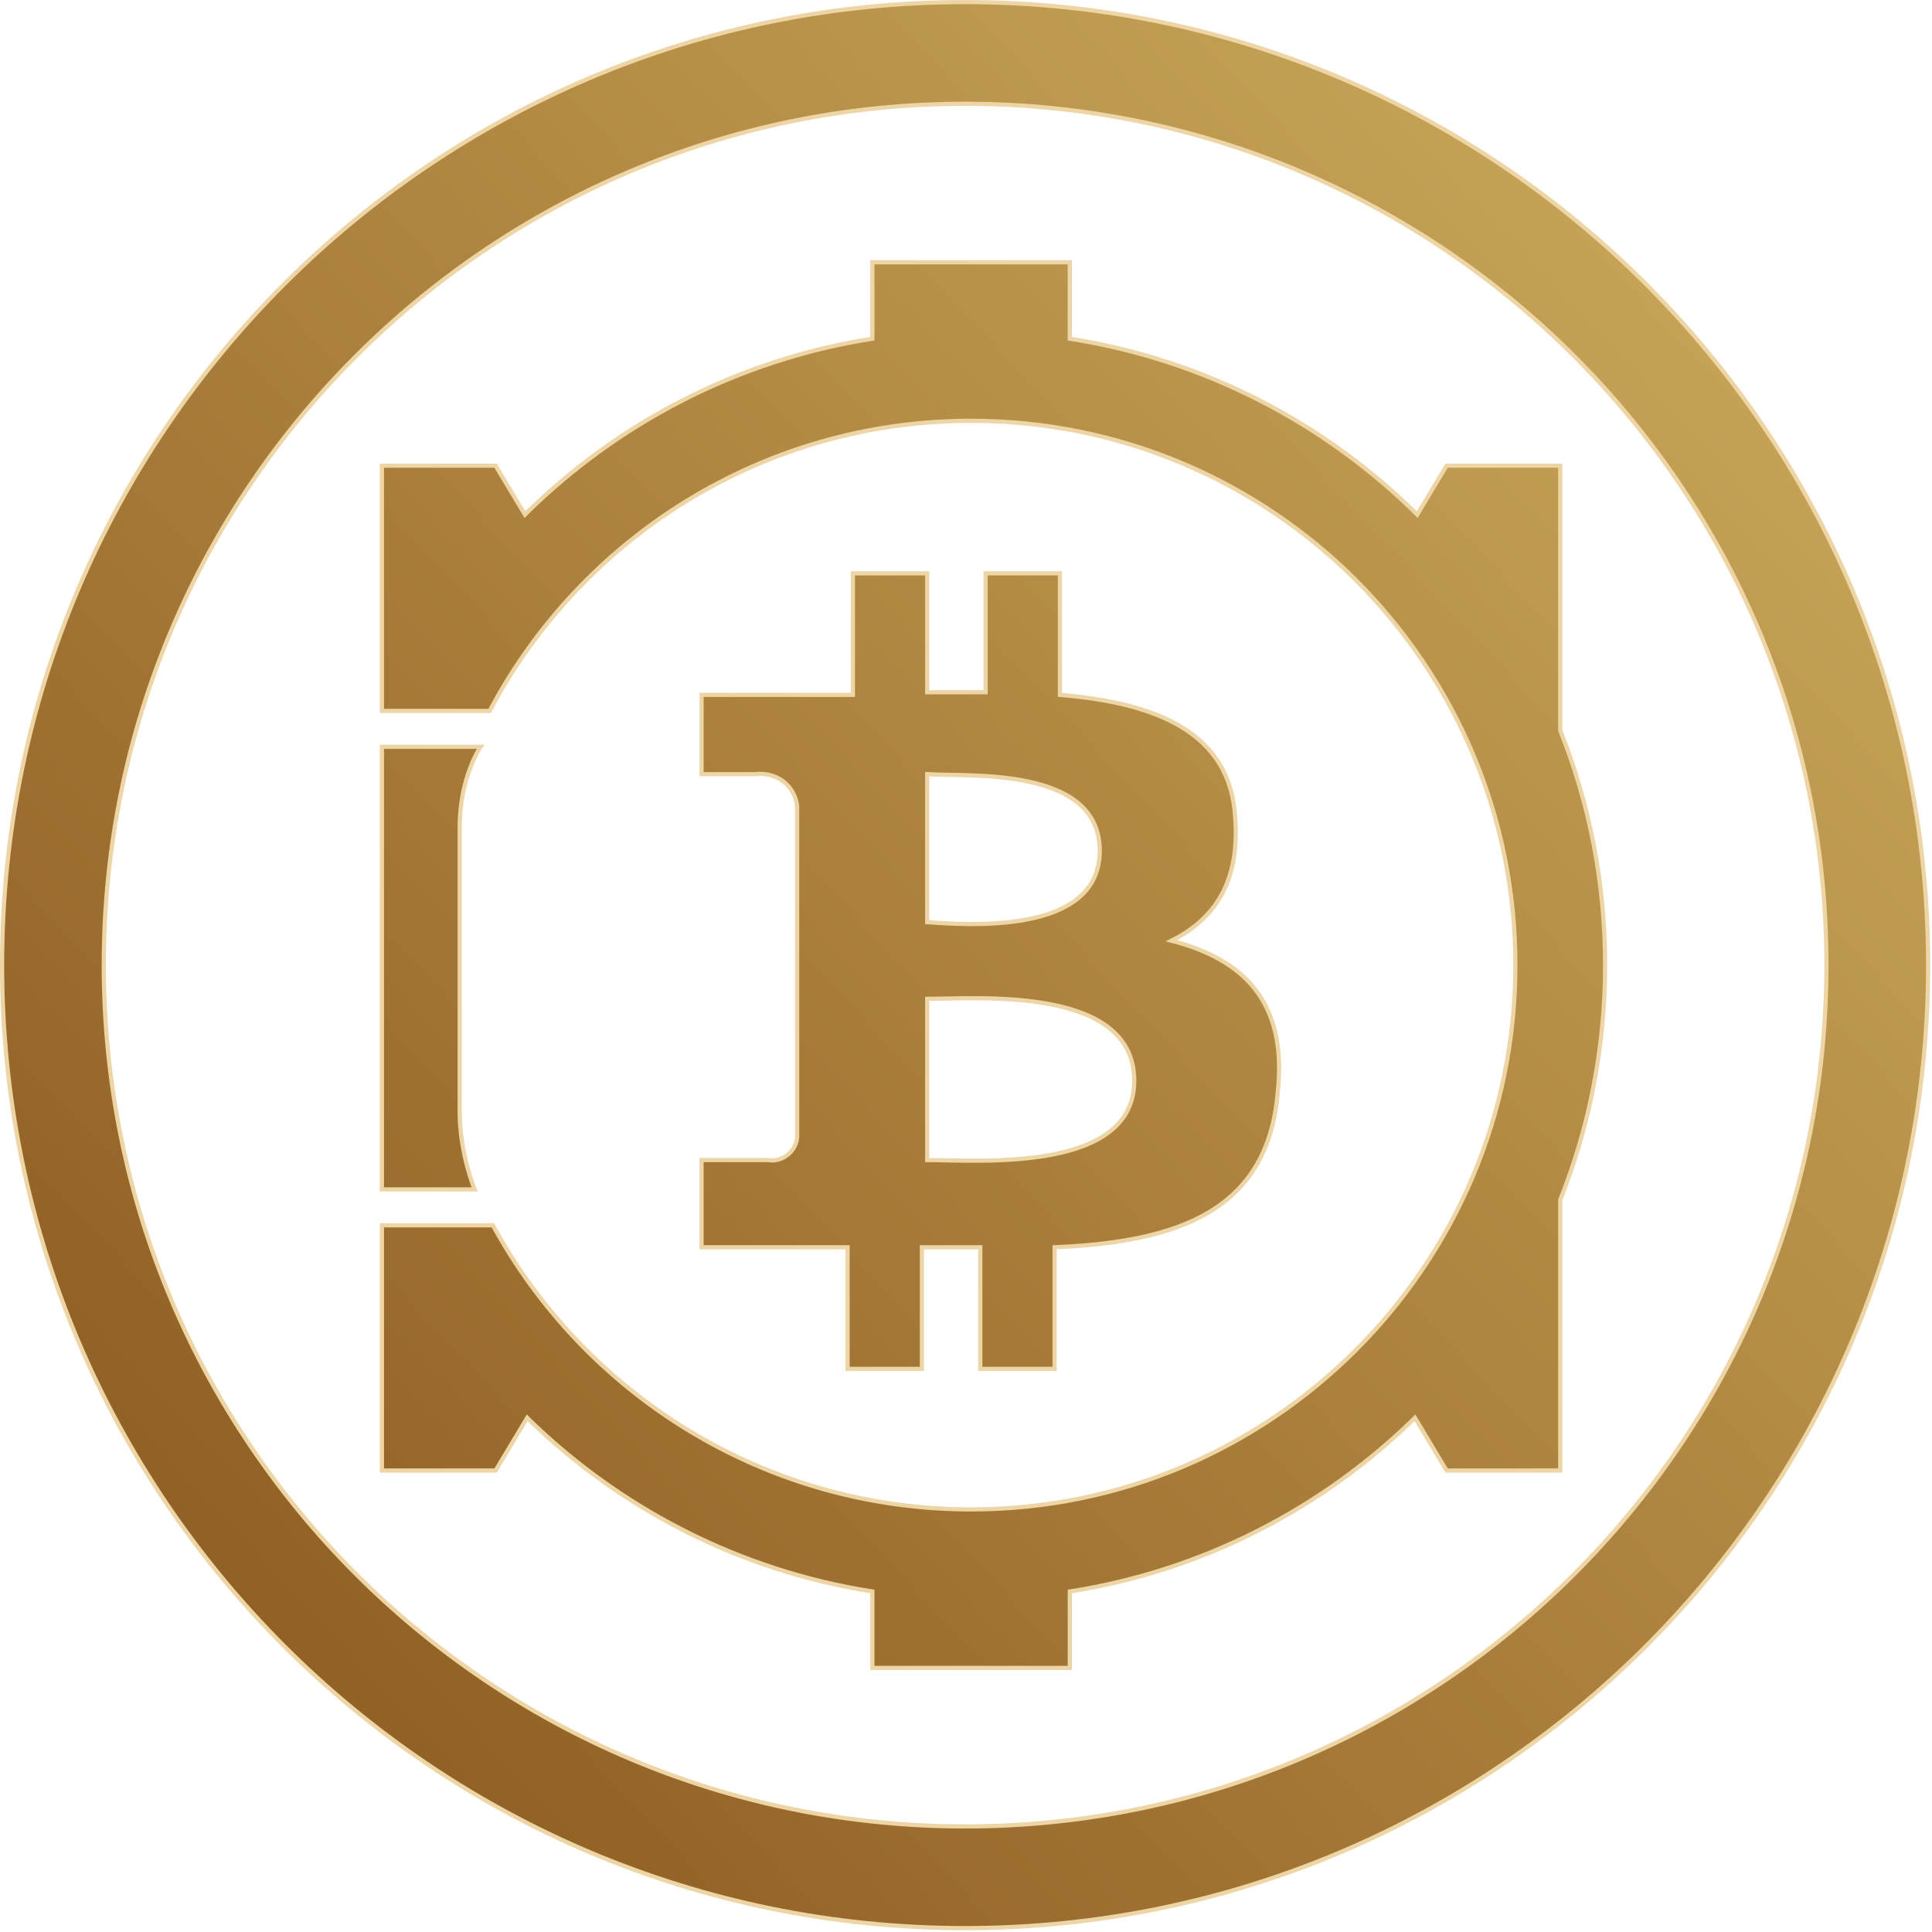
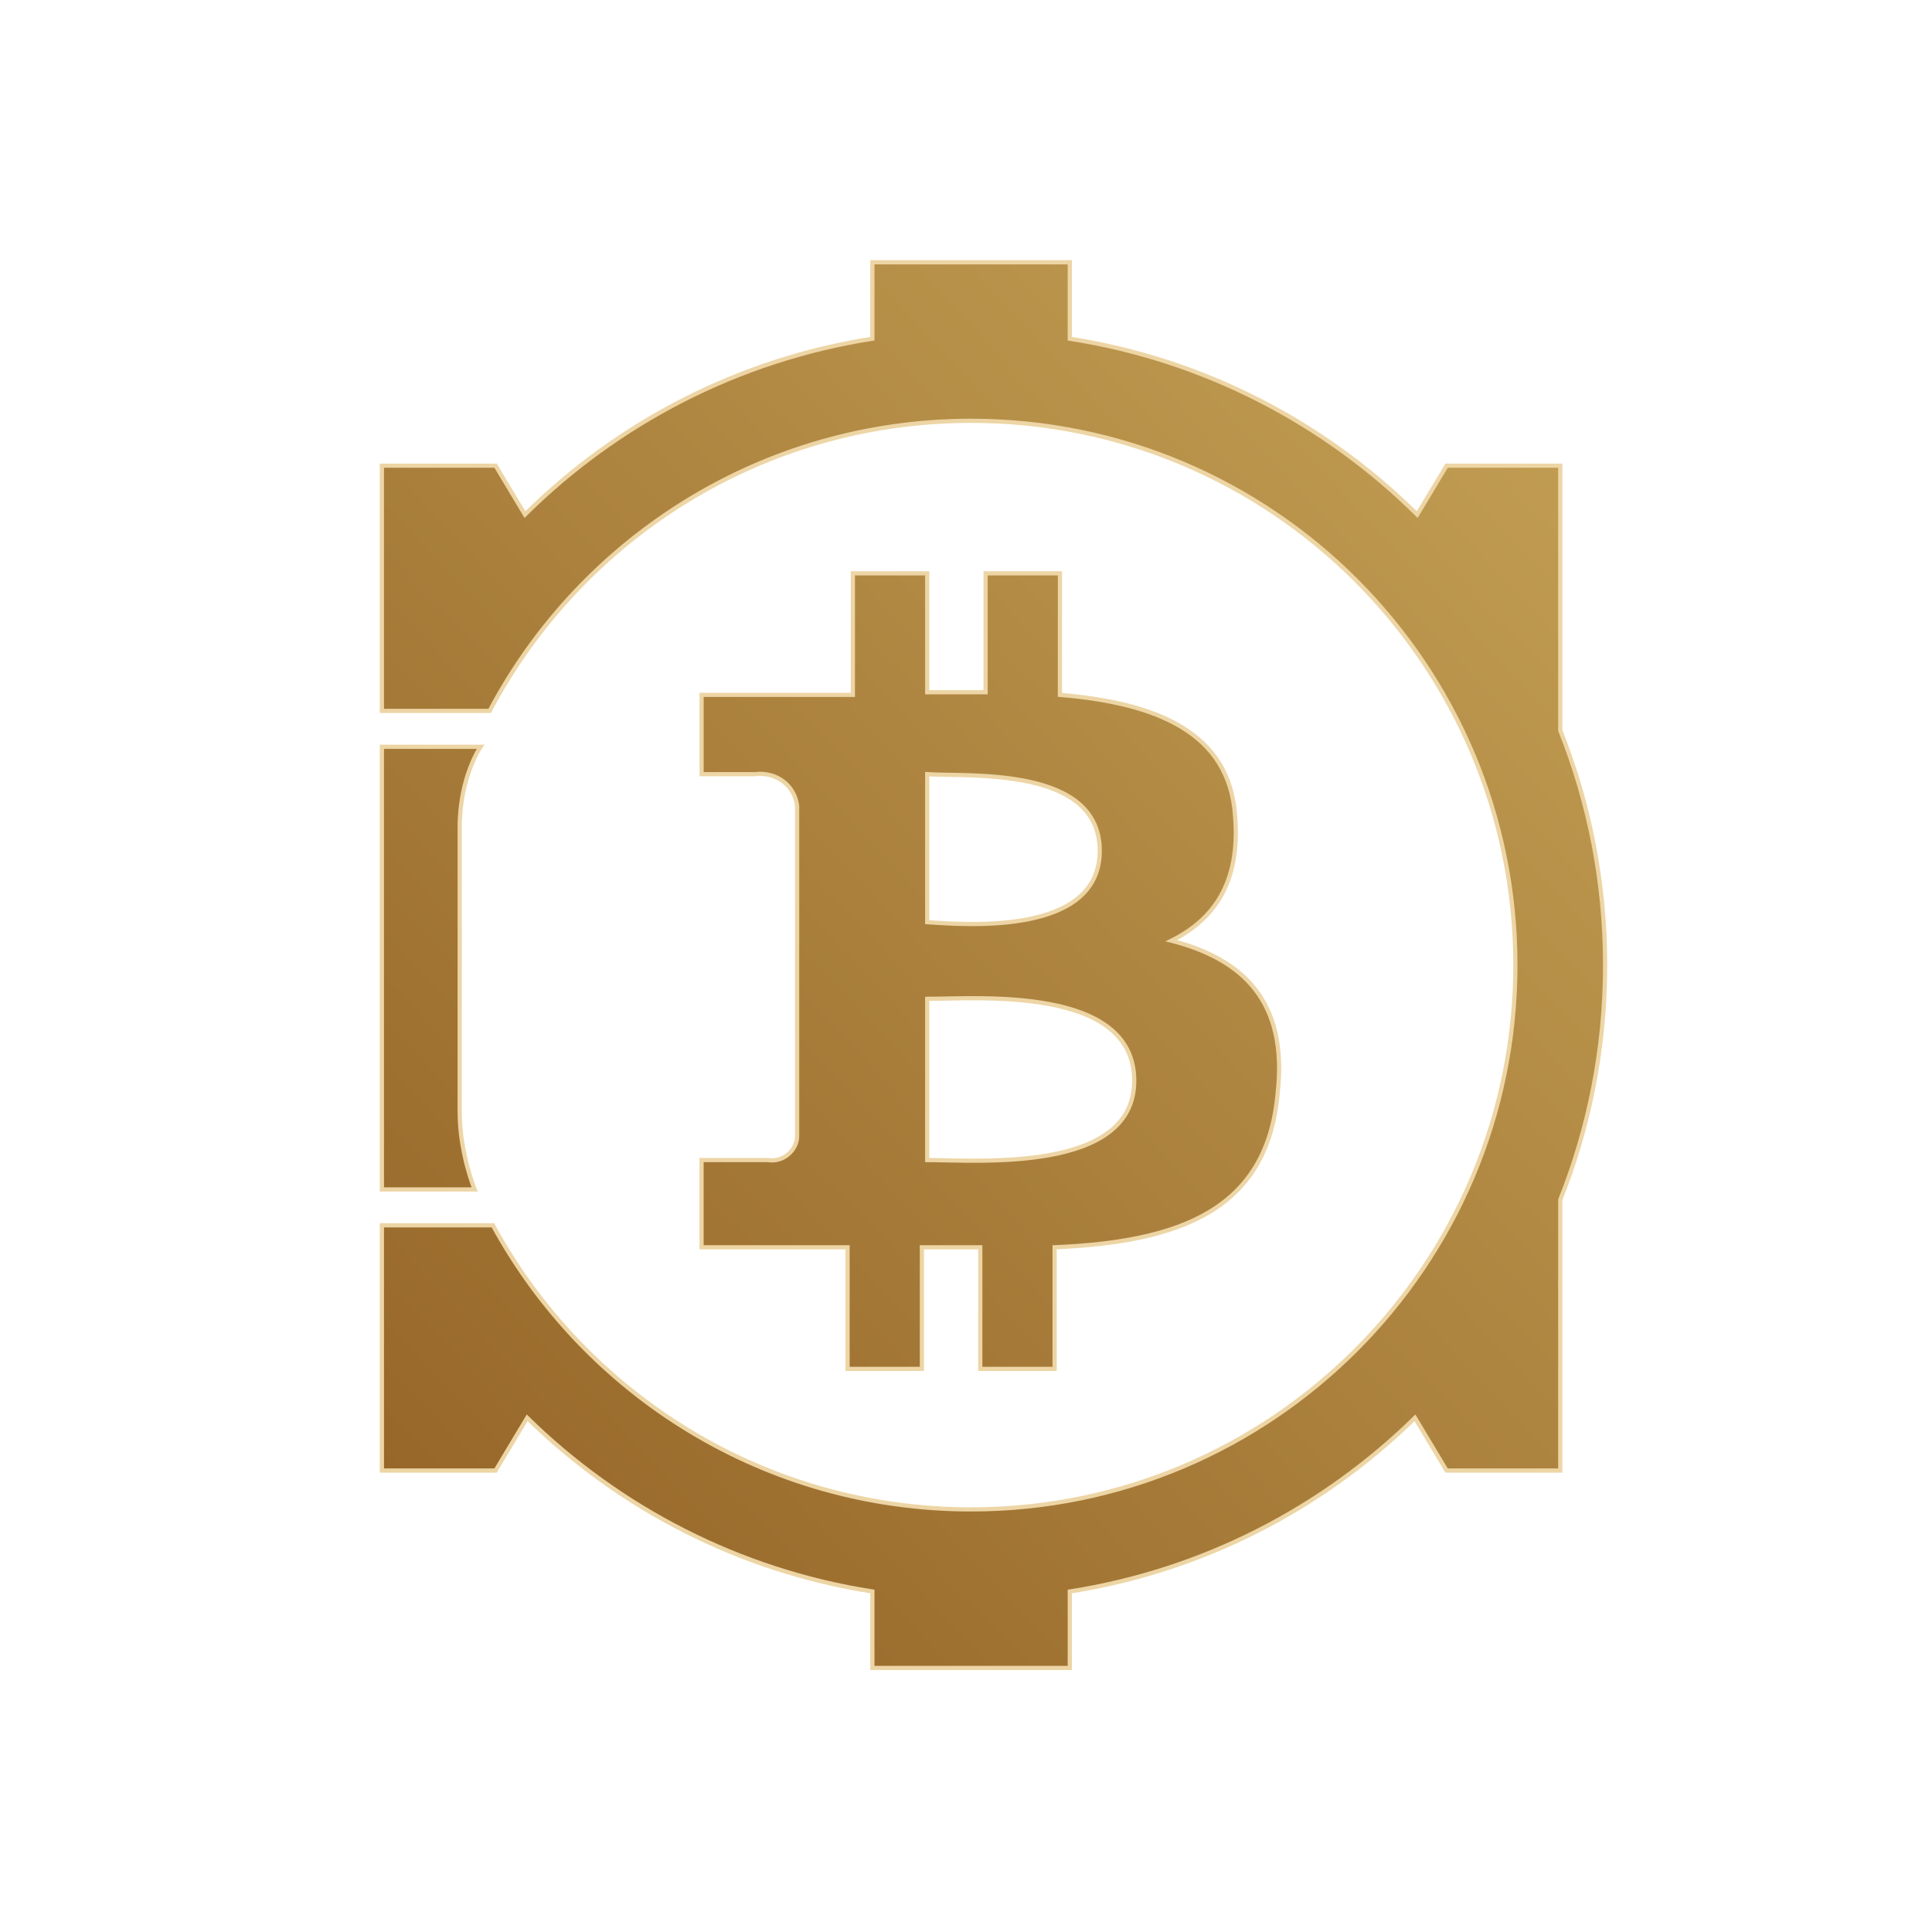
<svg xmlns="http://www.w3.org/2000/svg" width="323" height="323" viewBox="0 0 323 323" fill="none">
  <path d="M178.85 56.628C201.337 60.143 221.481 70.727 236.938 86.036L241.85 77.85H260.85V122.115C265.688 134.25 268.35 147.489 268.35 161.35C268.35 175.211 265.688 188.449 260.85 200.584V245.85H241.85L236.561 237.036C221.154 252.144 201.155 262.584 178.85 266.071V278.85H145.85V266.073C123.545 262.586 103.545 252.144 88.138 237.036L82.85 245.85H63.85V204.85H82.402C97.832 233.149 127.848 252.35 162.35 252.35C212.608 252.35 253.35 211.608 253.35 161.35C253.35 111.092 212.608 70.35 162.35 70.35C127.443 70.35 97.128 90.004 81.865 118.85H63.85V77.85H82.85L87.761 86.035C103.218 70.726 123.363 60.142 145.85 56.627V43.85H178.85V56.628Z" fill="url(#paint0_linear_3_31)" />
  <path fill-rule="evenodd" clip-rule="evenodd" d="M155.014 115.734H164.777V95.85H177.203V116.175C193.178 117.501 205.604 122.362 206.492 136.501C207.379 147.548 202.941 153.734 195.841 157.269C207.823 160.362 215.367 167.432 213.592 182.897C211.817 202.338 197.172 207.641 176.315 208.525V228.85H163.89V208.525H154.126V228.85H141.702V208.525H117.29V193.943H128.388C131.051 194.385 133.269 192.176 133.269 189.966V134.734C132.825 131.199 129.719 128.989 126.169 129.431H117.293V116.175H142.588V95.85H155.014V115.734ZM189.628 180.687C189.628 164.78 163.446 166.99 155.014 166.99V193.943C163.446 193.943 189.628 196.152 189.628 180.687ZM155.014 154.175C161.671 154.617 183.86 156.385 183.86 142.246C183.86 128.106 162.114 129.873 155.014 129.431V154.175Z" fill="url(#paint1_linear_3_31)" />
  <path d="M80.35 124.85C80.35 124.85 76.85 129.85 76.85 138.35V185.85C76.85 192.85 79.35 198.85 79.35 198.85H63.85V124.85H80.35Z" fill="url(#paint2_linear_3_31)" />
-   <path fill-rule="evenodd" clip-rule="evenodd" d="M161.35 0.35C250.268 0.35 322.35 72.432 322.35 161.35C322.35 250.268 250.268 322.35 161.35 322.35C72.432 322.35 0.35 250.268 0.35 161.35C0.35 72.432 72.432 0.35 161.35 0.35ZM161.35 17.35C81.821 17.35 17.35 81.821 17.35 161.35C17.35 240.879 81.821 305.35 161.35 305.35C240.879 305.35 305.35 240.879 305.35 161.35C305.35 81.821 240.879 17.35 161.35 17.35Z" fill="url(#paint3_linear_3_31)" />
  <path d="M178.85 56.628C201.337 60.143 221.481 70.727 236.938 86.036L241.85 77.85H260.85V122.115C265.688 134.25 268.35 147.489 268.35 161.35C268.35 175.211 265.688 188.449 260.85 200.584V245.85H241.85L236.561 237.036C221.154 252.144 201.155 262.584 178.85 266.071V278.85H145.85V266.073C123.545 262.586 103.545 252.144 88.138 237.036L82.85 245.85H63.85V204.85H82.402C97.832 233.149 127.848 252.35 162.35 252.35C212.608 252.35 253.35 211.608 253.35 161.35C253.35 111.092 212.608 70.35 162.35 70.35C127.443 70.35 97.128 90.004 81.865 118.85H63.85V77.85H82.85L87.761 86.035C103.218 70.726 123.363 60.142 145.85 56.627V43.85H178.85V56.628Z" stroke="#EDD5A5" stroke-width="0.7" />
  <path fill-rule="evenodd" clip-rule="evenodd" d="M155.014 115.734H164.777V95.85H177.203V116.175C193.178 117.501 205.604 122.362 206.492 136.501C207.379 147.548 202.941 153.734 195.841 157.269C207.823 160.362 215.367 167.432 213.592 182.897C211.817 202.338 197.172 207.641 176.315 208.525V228.85H163.89V208.525H154.126V228.85H141.702V208.525H117.29V193.943H128.388C131.051 194.385 133.269 192.176 133.269 189.966V134.734C132.825 131.199 129.719 128.989 126.169 129.431H117.293V116.175H142.588V95.85H155.014V115.734ZM189.628 180.687C189.628 164.78 163.446 166.99 155.014 166.99V193.943C163.446 193.943 189.628 196.152 189.628 180.687ZM155.014 154.175C161.671 154.617 183.86 156.385 183.86 142.246C183.86 128.106 162.114 129.873 155.014 129.431V154.175Z" stroke="#EDD5A5" stroke-width="0.7" />
  <path d="M80.35 124.85C80.35 124.85 76.85 129.85 76.85 138.35V185.85C76.85 192.85 79.35 198.85 79.35 198.85H63.85V124.85H80.35Z" stroke="#EDD5A5" stroke-width="0.7" />
-   <path fill-rule="evenodd" clip-rule="evenodd" d="M161.35 0.35C250.268 0.35 322.35 72.432 322.35 161.35C322.35 250.268 250.268 322.35 161.35 322.35C72.432 322.35 0.35 250.268 0.35 161.35C0.35 72.432 72.432 0.35 161.35 0.35ZM161.35 17.35C81.821 17.35 17.35 81.821 17.35 161.35C17.35 240.879 81.821 305.35 161.35 305.35C240.879 305.35 305.35 240.879 305.35 161.35C305.35 81.821 240.879 17.35 161.35 17.35Z" stroke="#EDD5A5" stroke-width="0.7" />
  <defs>
    <linearGradient id="paint0_linear_3_31" x1="294.35" y1="38.35" x2="43.35" y2="273.85" gradientUnits="userSpaceOnUse">
      <stop stop-color="#C8A659" />
      <stop offset="1" stop-color="#916024" />
    </linearGradient>
    <linearGradient id="paint1_linear_3_31" x1="294.35" y1="38.35" x2="43.35" y2="273.85" gradientUnits="userSpaceOnUse">
      <stop stop-color="#C8A659" />
      <stop offset="1" stop-color="#916024" />
    </linearGradient>
    <linearGradient id="paint2_linear_3_31" x1="294.35" y1="38.35" x2="43.35" y2="273.85" gradientUnits="userSpaceOnUse">
      <stop stop-color="#C8A659" />
      <stop offset="1" stop-color="#916024" />
    </linearGradient>
-     <linearGradient id="paint3_linear_3_31" x1="294.35" y1="38.35" x2="43.35" y2="273.85" gradientUnits="userSpaceOnUse">
-       <stop stop-color="#C8A659" />
-       <stop offset="1" stop-color="#916024" />
-     </linearGradient>
  </defs>
</svg>
